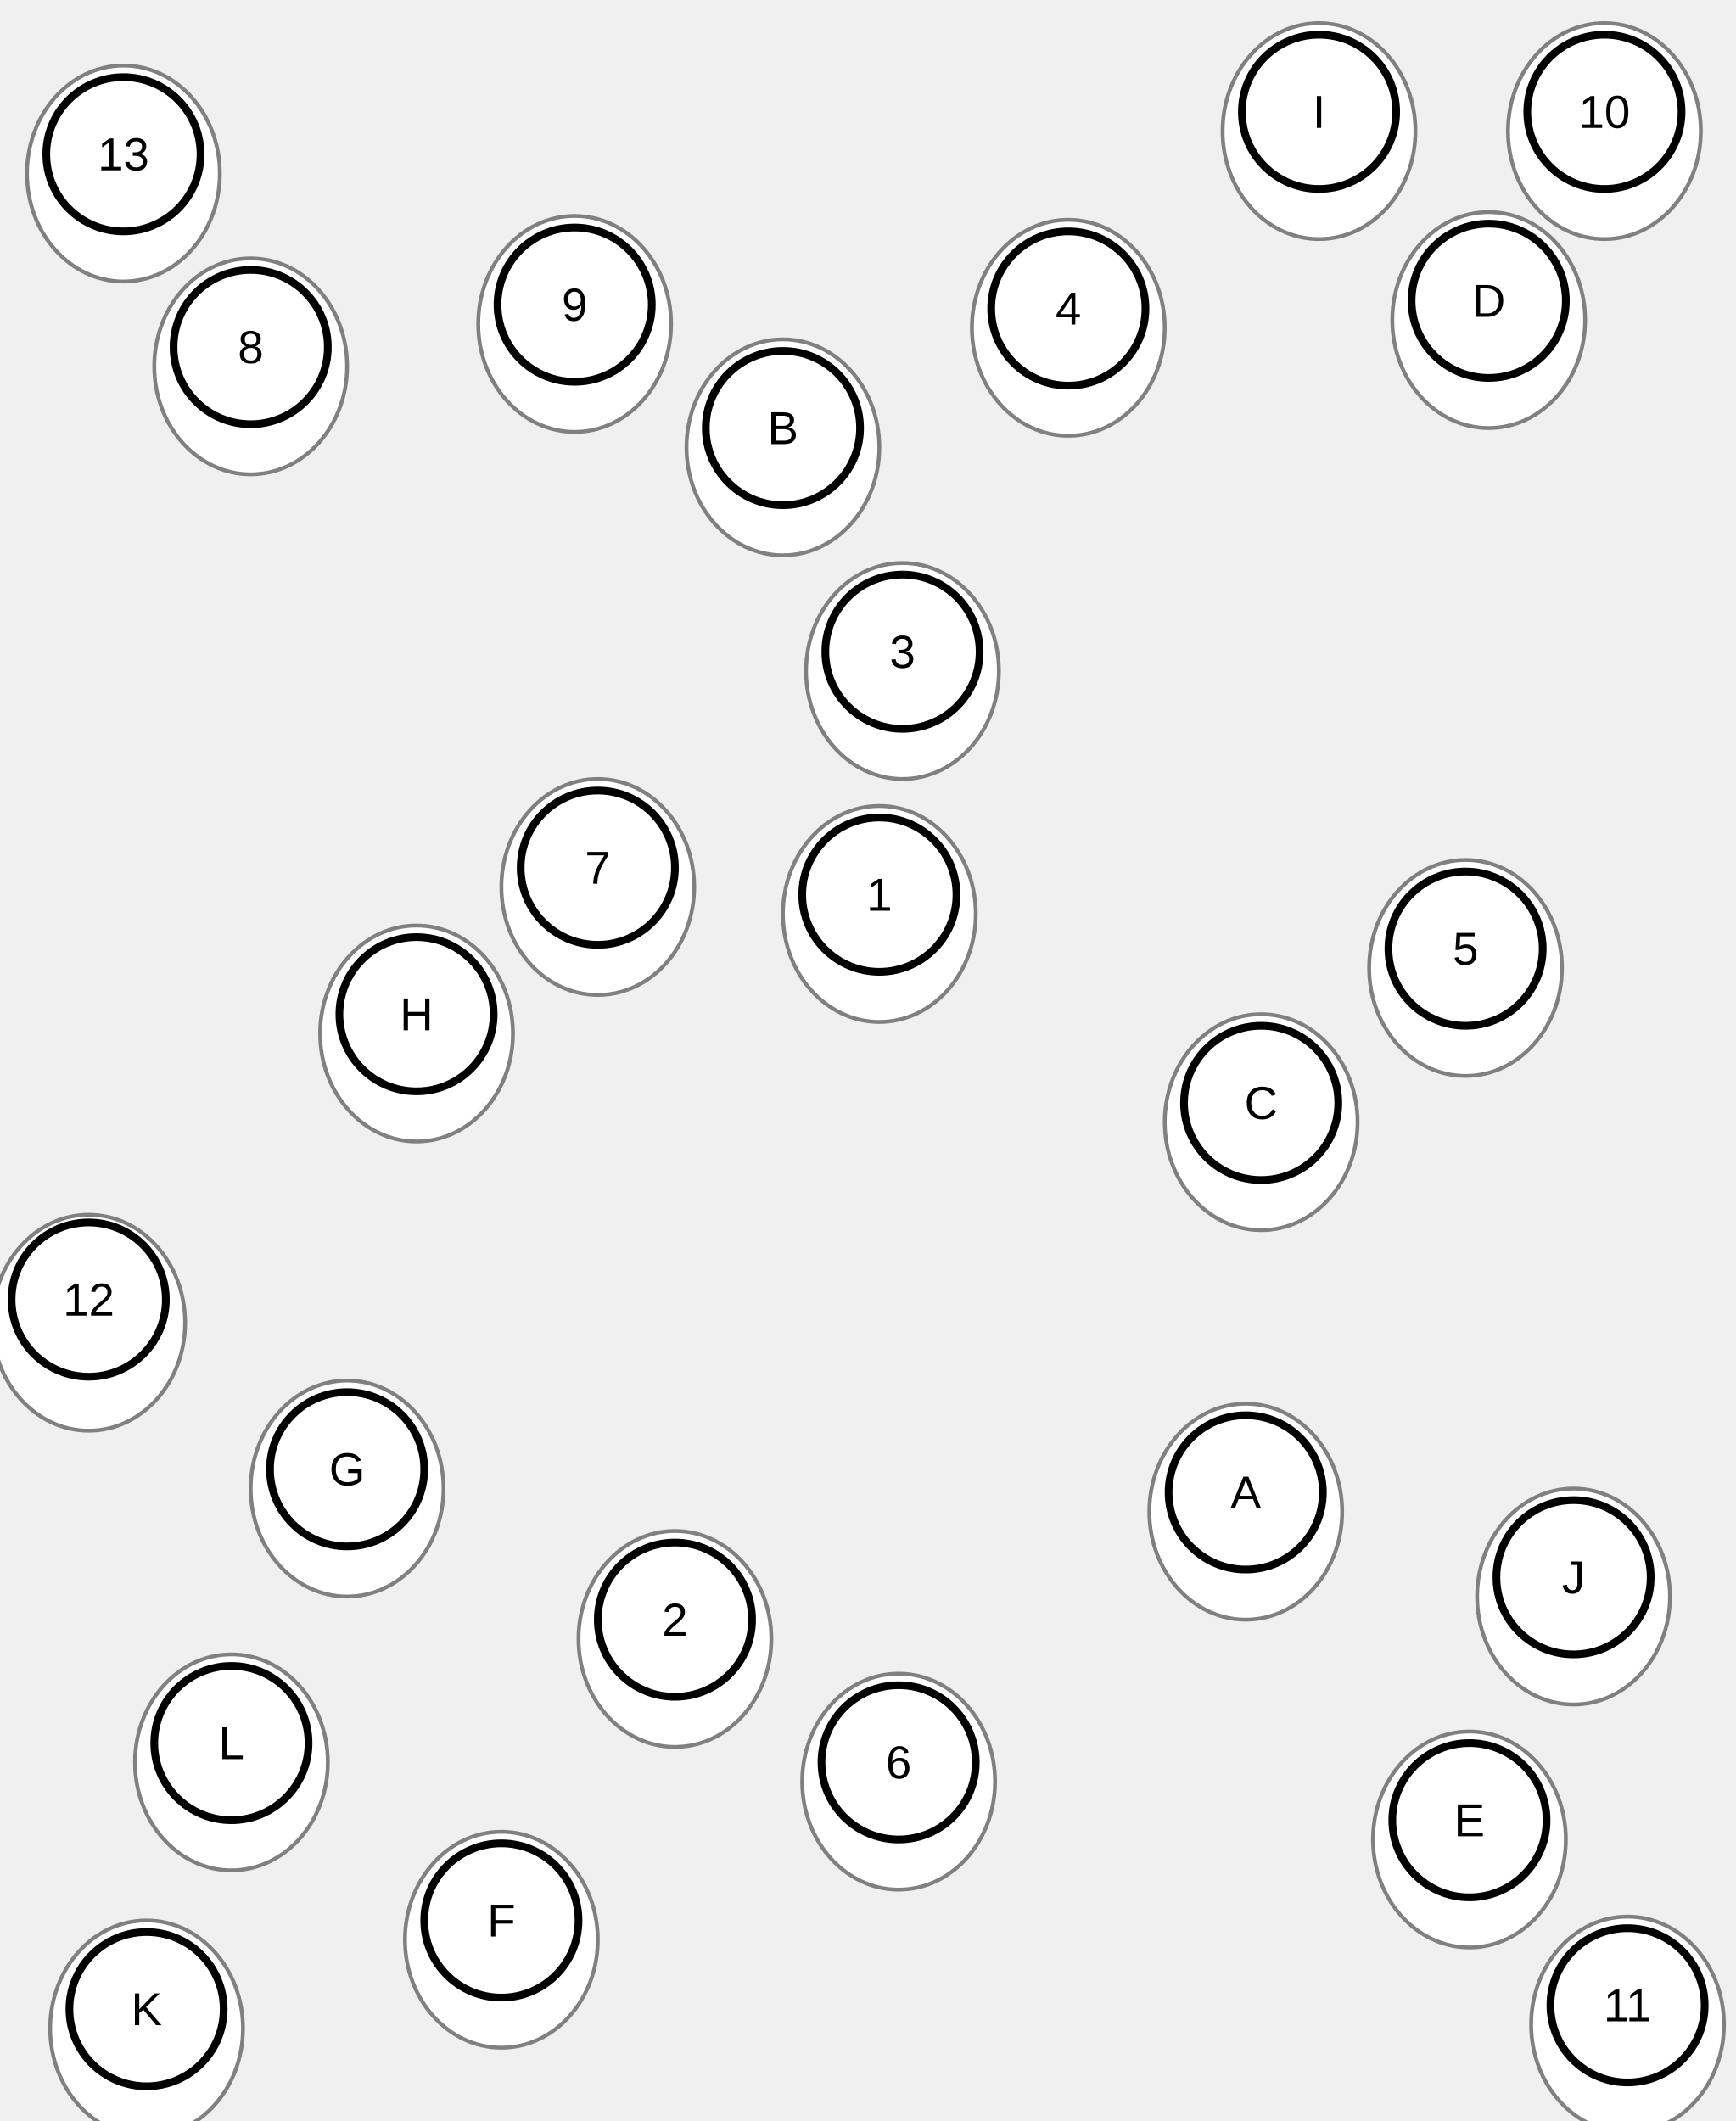
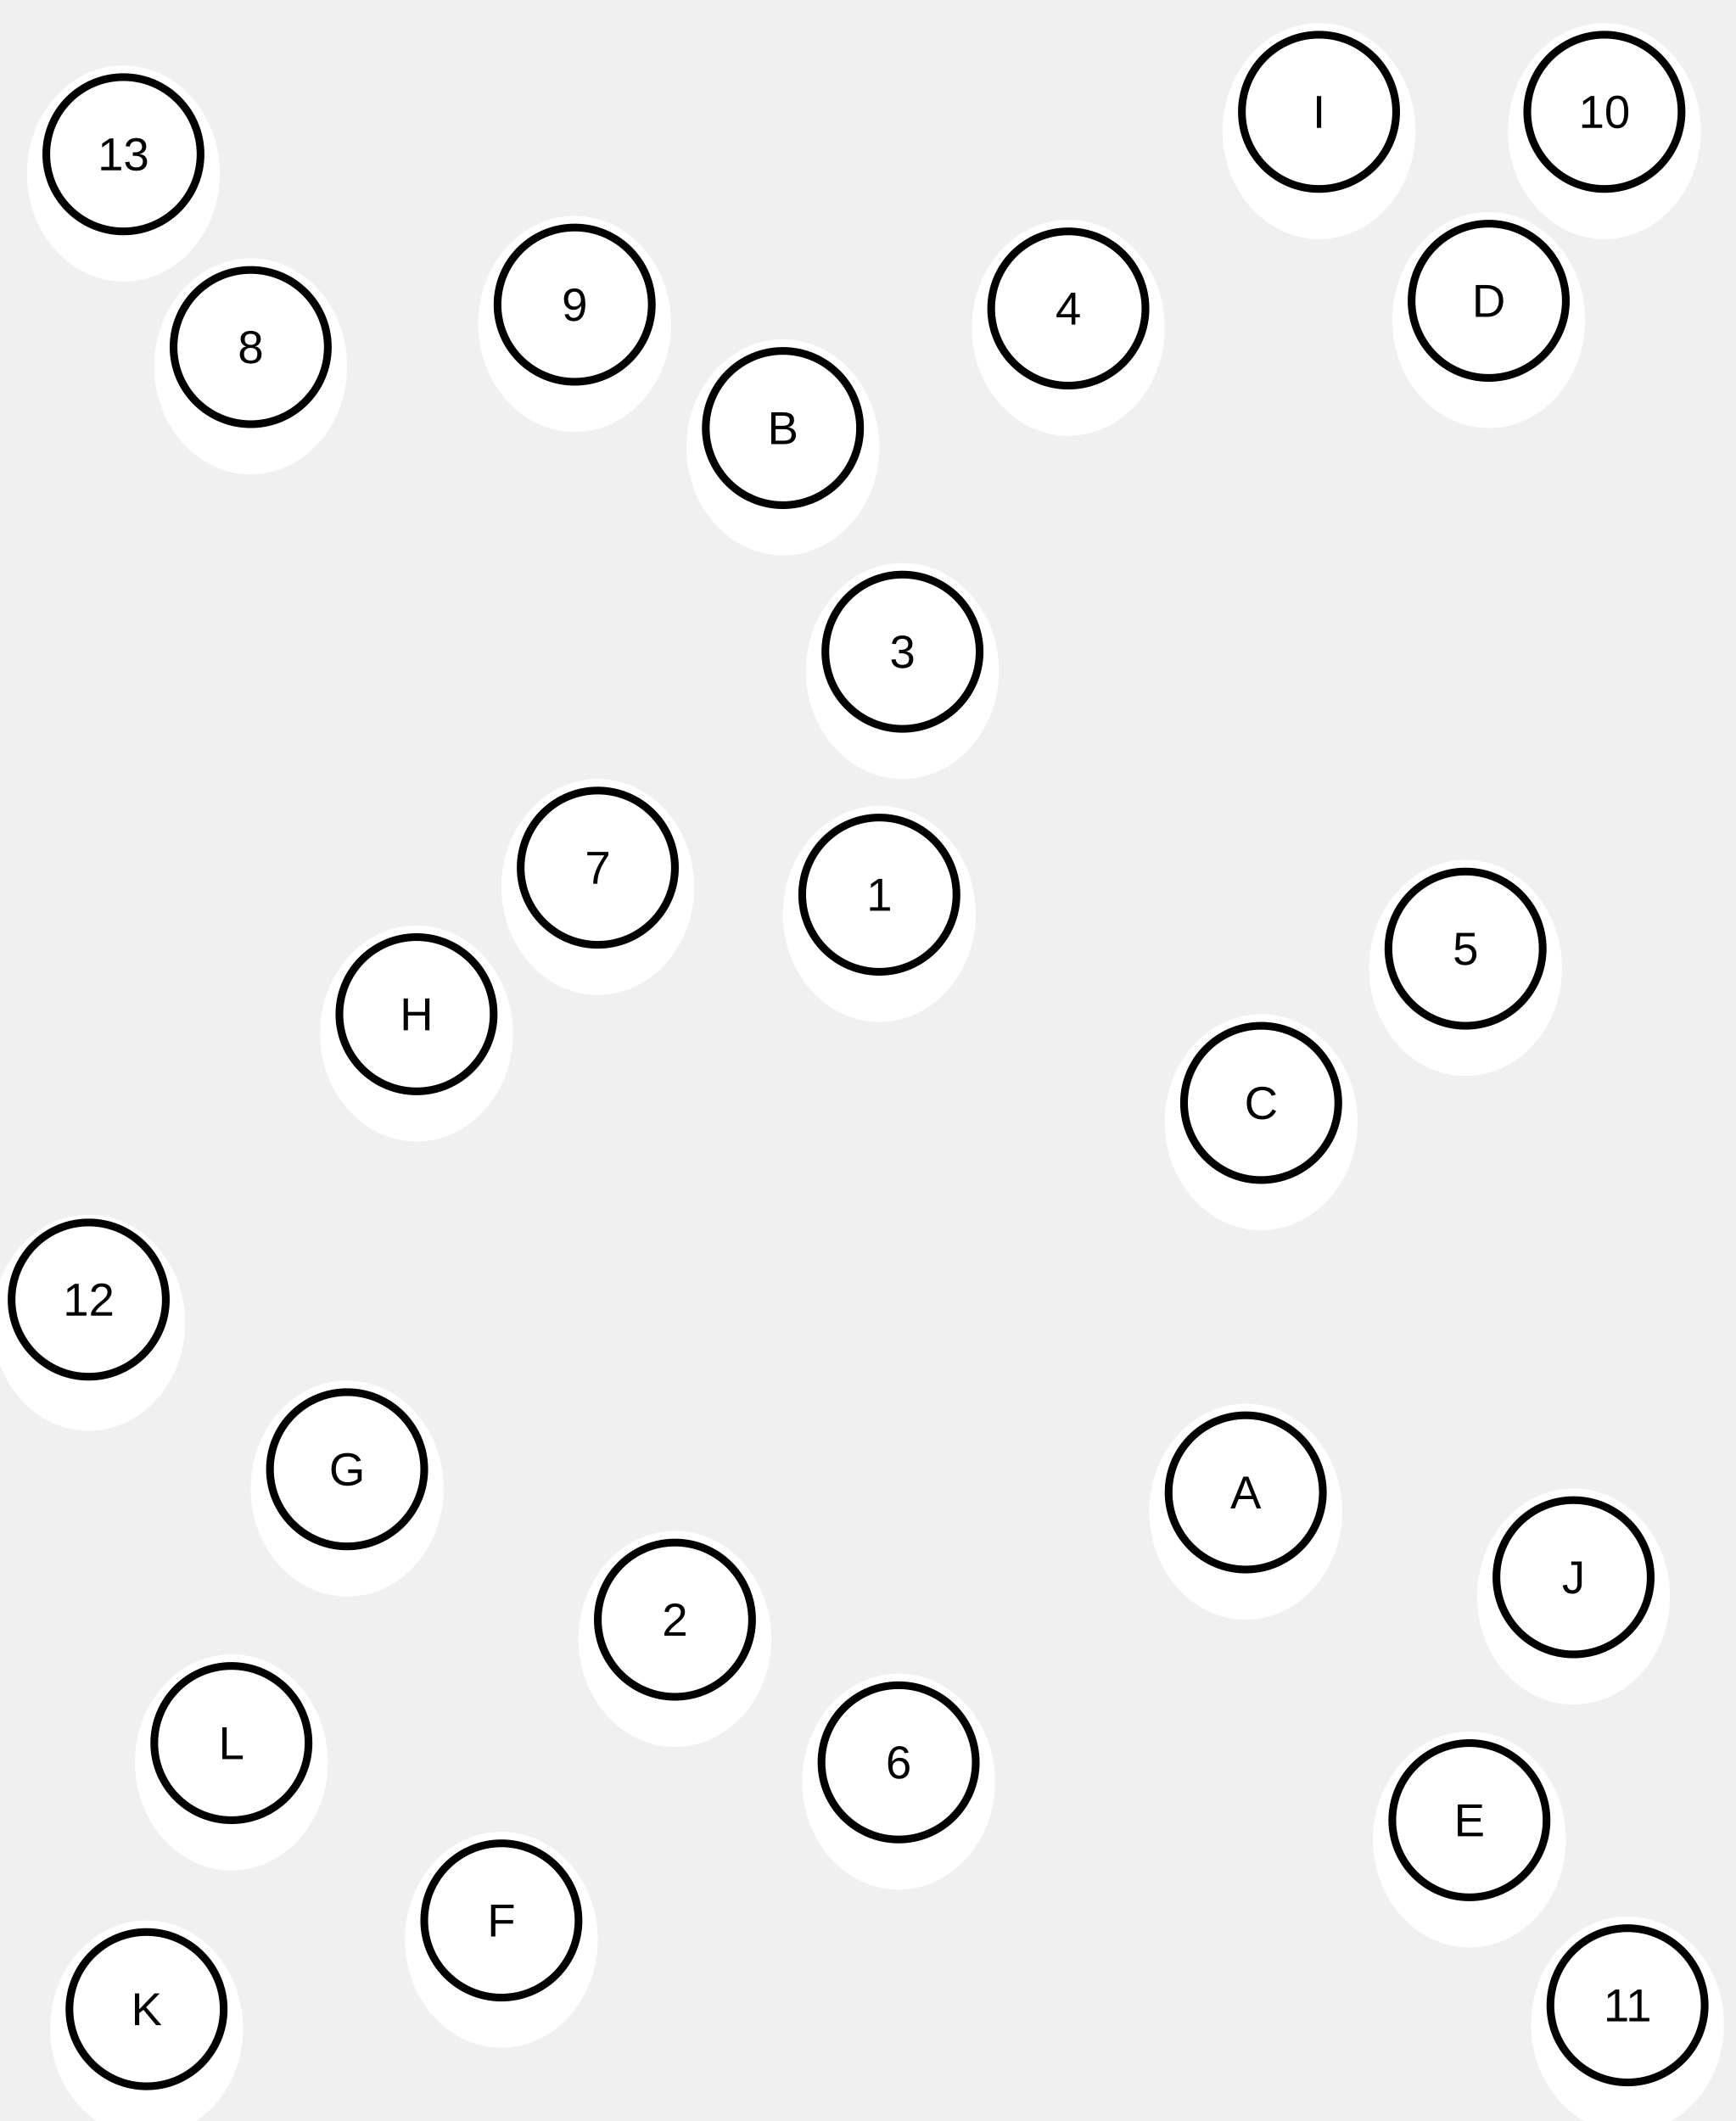
<svg xmlns="http://www.w3.org/2000/svg" version="1.1" zwidth="100%" viewBox="0 0 450 550">
  <defs id="defs4290">
    <style type="text/css" id="style3559">
* {
    -webkit-touch-callout: none;
    -webkit-user-select: none;
    -khtml-user-select: none;
    -moz-user-select: none;
    -ms-user-select: none;
    user-select: none;
    font-family: Verdana, Arial, Helvetica, sans-serif;
}
@media screen and (max-width: 600px) { /* Responsive: Portrait tablets and down */
  text {
      font-size: x-large;
  }
}    
        </style>
  </defs>
  <g id="g1">
-     <ellipse id="e1" cx="228" cy="237" rx="25" ry="28" alt="" stroke-width="none" stroke="gray" fill="white" />
+     <ellipse id="e1" cx="228" cy="237" rx="25" ry="28" alt="" stroke-width="none" stroke="none" fill="white" />
    <line id="l1" x1="228" y1="232" x2="323" y2="387" stroke-width="2" stroke="black" display="none" />
    <circle id="c1" cx="228" cy="232" r="20" stroke-width="2" stroke="black" fill="white" />
    <text text-anchor="middle" dominant-baseline="central" x="228" y="232">1</text>
  </g>
  <g id="g2">
-     <ellipse id="e2" cx="323" cy="392" rx="25" ry="28" alt="" stroke-width="none" stroke="gray" fill="white" />
+     <ellipse id="e2" cx="323" cy="392" rx="25" ry="28" alt="" stroke-width="none" stroke="none" fill="white" />
    <line id="l2" x1="323" y1="387" x2="175" y2="420" stroke-width="2" stroke="black" display="none" />
    <circle id="c2" cx="323" cy="387" r="20" stroke-width="2" stroke="black" fill="white" />
    <text text-anchor="middle" dominant-baseline="central" x="323" y="387">A</text>
  </g>
  <g id="g3">
-     <ellipse id="e3" cx="175" cy="425" rx="25" ry="28" alt="" stroke-width="none" stroke="gray" fill="white" />
+     <ellipse id="e3" cx="175" cy="425" rx="25" ry="28" alt="" stroke-width="none" stroke="none" fill="white" />
    <line id="l3" x1="175" y1="420" x2="203" y2="111" stroke-width="2" stroke="black" display="none" />
    <circle id="c3" cx="175" cy="420" r="20" stroke-width="2" stroke="black" fill="white" />
    <text text-anchor="middle" dominant-baseline="central" x="175" y="420">2</text>
  </g>
  <g id="g4">
-     <ellipse id="e4" cx="203" cy="116" rx="25" ry="28" alt="" stroke-width="none" stroke="gray" fill="white" />
+     <ellipse id="e4" cx="203" cy="116" rx="25" ry="28" alt="" stroke-width="none" stroke="none" fill="white" />
    <line id="l4" x1="203" y1="111" x2="234" y2="169" stroke-width="2" stroke="black" display="none" />
    <circle id="c4" cx="203" cy="111" r="20" stroke-width="2" stroke="black" fill="white" />
    <text text-anchor="middle" dominant-baseline="central" x="203" y="111">B</text>
  </g>
  <g id="g5">
-     <ellipse id="e5" cx="234" cy="174" rx="25" ry="28" alt="" stroke-width="none" stroke="gray" fill="white" />
+     <ellipse id="e5" cx="234" cy="174" rx="25" ry="28" alt="" stroke-width="none" stroke="none" fill="white" />
    <line id="l5" x1="234" y1="169" x2="327" y2="286" stroke-width="2" stroke="black" display="none" />
    <circle id="c5" cx="234" cy="169" r="20" stroke-width="2" stroke="black" fill="white" />
    <text text-anchor="middle" dominant-baseline="central" x="234" y="169">3</text>
  </g>
  <g id="g6">
-     <ellipse id="e6" cx="327" cy="291" rx="25" ry="28" alt="" stroke-width="none" stroke="gray" fill="white" />
+     <ellipse id="e6" cx="327" cy="291" rx="25" ry="28" alt="" stroke-width="none" stroke="none" fill="white" />
    <line id="l6" x1="327" y1="286" x2="277" y2="80" stroke-width="2" stroke="black" display="none" />
    <circle id="c6" cx="327" cy="286" r="20" stroke-width="2" stroke="black" fill="white" />
    <text text-anchor="middle" dominant-baseline="central" x="327" y="286">C</text>
  </g>
  <g id="g7">
-     <ellipse id="e7" cx="277" cy="85" rx="25" ry="28" alt="" stroke-width="none" stroke="gray" fill="white" />
+     <ellipse id="e7" cx="277" cy="85" rx="25" ry="28" alt="" stroke-width="none" stroke="none" fill="white" />
    <line id="l7" x1="277" y1="80" x2="386" y2="78" stroke-width="2" stroke="black" display="none" />
    <circle id="c7" cx="277" cy="80" r="20" stroke-width="2" stroke="black" fill="white" />
    <text text-anchor="middle" dominant-baseline="central" x="277" y="80">4</text>
  </g>
  <g id="g8">
-     <ellipse id="e8" cx="386" cy="83" rx="25" ry="28" alt="" stroke-width="none" stroke="gray" fill="white" />
+     <ellipse id="e8" cx="386" cy="83" rx="25" ry="28" alt="" stroke-width="none" stroke="none" fill="white" />
    <line id="l8" x1="386" y1="78" x2="380" y2="246" stroke-width="2" stroke="black" display="none" />
    <circle id="c8" cx="386" cy="78" r="20" stroke-width="2" stroke="black" fill="white" />
    <text text-anchor="middle" dominant-baseline="central" x="386" y="78">D</text>
  </g>
  <g id="g9">
-     <ellipse id="e9" cx="380" cy="251" rx="25" ry="28" alt="" stroke-width="none" stroke="gray" fill="white" />
+     <ellipse id="e9" cx="380" cy="251" rx="25" ry="28" alt="" stroke-width="none" stroke="none" fill="white" />
    <line id="l9" x1="380" y1="246" x2="381" y2="472" stroke-width="2" stroke="black" display="none" />
    <circle id="c9" cx="380" cy="246" r="20" stroke-width="2" stroke="black" fill="white" />
    <text text-anchor="middle" dominant-baseline="central" x="380" y="246">5</text>
  </g>
  <g id="g10">
-     <ellipse id="e10" cx="381" cy="477" rx="25" ry="28" alt="" stroke-width="none" stroke="gray" fill="white" />
+     <ellipse id="e10" cx="381" cy="477" rx="25" ry="28" alt="" stroke-width="none" stroke="none" fill="white" />
    <line id="l10" x1="381" y1="472" x2="233" y2="457" stroke-width="2" stroke="black" display="none" />
    <circle id="c10" cx="381" cy="472" r="20" stroke-width="2" stroke="black" fill="white" />
    <text text-anchor="middle" dominant-baseline="central" x="381" y="472">E</text>
  </g>
  <g id="g11">
-     <ellipse id="e11" cx="233" cy="462" rx="25" ry="28" alt="" stroke-width="none" stroke="gray" fill="white" />
+     <ellipse id="e11" cx="233" cy="462" rx="25" ry="28" alt="" stroke-width="none" stroke="none" fill="white" />
    <line id="l11" x1="233" y1="457" x2="130" y2="498" stroke-width="2" stroke="black" display="none" />
    <circle id="c11" cx="233" cy="457" r="20" stroke-width="2" stroke="black" fill="white" />
    <text text-anchor="middle" dominant-baseline="central" x="233" y="457">6</text>
  </g>
  <g id="g12">
-     <ellipse id="e12" cx="130" cy="503" rx="25" ry="28" alt="" stroke-width="none" stroke="gray" fill="white" />
+     <ellipse id="e12" cx="130" cy="503" rx="25" ry="28" alt="" stroke-width="none" stroke="none" fill="white" />
    <line id="l12" x1="130" y1="498" x2="155" y2="225" stroke-width="2" stroke="black" display="none" />
    <circle id="c12" cx="130" cy="498" r="20" stroke-width="2" stroke="black" fill="white" />
    <text text-anchor="middle" dominant-baseline="central" x="130" y="498">F</text>
  </g>
  <g id="g13">
-     <ellipse id="e13" cx="155" cy="230" rx="25" ry="28" alt="" stroke-width="none" stroke="gray" fill="white" />
+     <ellipse id="e13" cx="155" cy="230" rx="25" ry="28" alt="" stroke-width="none" stroke="none" fill="white" />
    <line id="l13" x1="155" y1="225" x2="90" y2="381" stroke-width="2" stroke="black" display="none" />
    <circle id="c13" cx="155" cy="225" r="20" stroke-width="2" stroke="black" fill="white" />
    <text text-anchor="middle" dominant-baseline="central" x="155" y="225">7</text>
  </g>
  <g id="g14">
-     <ellipse id="e14" cx="90" cy="386" rx="25" ry="28" alt="" stroke-width="none" stroke="gray" fill="white" />
+     <ellipse id="e14" cx="90" cy="386" rx="25" ry="28" alt="" stroke-width="none" stroke="none" fill="white" />
    <line id="l14" x1="90" y1="381" x2="65" y2="90" stroke-width="2" stroke="black" display="none" />
    <circle id="c14" cx="90" cy="381" r="20" stroke-width="2" stroke="black" fill="white" />
    <text text-anchor="middle" dominant-baseline="central" x="90" y="381">G</text>
  </g>
  <g id="g15">
-     <ellipse id="e15" cx="65" cy="95" rx="25" ry="28" alt="" stroke-width="none" stroke="gray" fill="white" />
+     <ellipse id="e15" cx="65" cy="95" rx="25" ry="28" alt="" stroke-width="none" stroke="none" fill="white" />
    <line id="l15" x1="65" y1="90" x2="108" y2="268" stroke-width="2" stroke="black" display="none" />
    <circle id="c15" cx="65" cy="90" r="20" stroke-width="2" stroke="black" fill="white" />
    <text text-anchor="middle" dominant-baseline="central" x="65" y="90">8</text>
  </g>
  <g id="g16">
-     <ellipse id="e16" cx="108" cy="268" rx="25" ry="28" alt="" stroke-width="none" stroke="gray" fill="white" />
+     <ellipse id="e16" cx="108" cy="268" rx="25" ry="28" alt="" stroke-width="none" stroke="none" fill="white" />
    <line id="l16" x1="108" y1="263" x2="149" y2="79" stroke-width="2" stroke="black" display="none" />
    <circle id="c16" cx="108" cy="263" r="20" stroke-width="2" stroke="black" fill="white" />
    <text text-anchor="middle" dominant-baseline="central" x="108" y="263">H</text>
  </g>
  <g id="g17">
-     <ellipse id="e17" cx="149" cy="84" rx="25" ry="28" alt="" stroke-width="none" stroke="gray" fill="white" />
+     <ellipse id="e17" cx="149" cy="84" rx="25" ry="28" alt="" stroke-width="none" stroke="none" fill="white" />
    <line id="l17" x1="149" y1="79" x2="342" y2="29" stroke-width="2" stroke="black" display="none" />
    <circle id="c17" cx="149" cy="79" r="20" stroke-width="2" stroke="black" fill="white" />
    <text text-anchor="middle" dominant-baseline="central" x="149" y="79">9</text>
  </g>
  <g id="g18">
-     <ellipse id="e18" cx="342" cy="34" rx="25" ry="28" alt="" stroke-width="none" stroke="gray" fill="white" />
+     <ellipse id="e18" cx="342" cy="34" rx="25" ry="28" alt="" stroke-width="none" stroke="none" fill="white" />
    <line id="l18" x1="342" y1="29" x2="416" y2="29" stroke-width="2" stroke="black" display="none" />
    <circle id="c18" cx="342" cy="29" r="20" stroke-width="2" stroke="black" fill="white" />
    <text text-anchor="middle" dominant-baseline="central" x="342" y="29">I</text>
  </g>
  <g id="g19">
-     <ellipse id="e19" cx="416" cy="34" rx="25" ry="28" alt="" stroke-width="none" stroke="gray" fill="white" />
+     <ellipse id="e19" cx="416" cy="34" rx="25" ry="28" alt="" stroke-width="none" stroke="none" fill="white" />
    <line id="l19" x1="416" y1="29" x2="408" y2="409" stroke-width="2" stroke="black" display="none" />
    <circle id="c19" cx="416" cy="29" r="20" stroke-width="2" stroke="black" fill="white" />
    <text text-anchor="middle" dominant-baseline="central" x="416" y="29">10</text>
  </g>
  <g id="g20">
-     <ellipse id="e20" cx="408" cy="414" rx="25" ry="28" alt="" stroke-width="none" stroke="gray" fill="white" />
+     <ellipse id="e20" cx="408" cy="414" rx="25" ry="28" alt="" stroke-width="none" stroke="none" fill="white" />
    <line id="l20" x1="408" y1="409" x2="422" y2="520" stroke-width="2" stroke="black" display="none" />
    <circle id="c20" cx="408" cy="409" r="20" stroke-width="2" stroke="black" fill="white" />
    <text text-anchor="middle" dominant-baseline="central" x="408" y="409">J</text>
  </g>
  <g id="g21">
-     <ellipse id="e21" cx="422" cy="525" rx="25" ry="28" alt="" stroke-width="none" stroke="gray" fill="white" />
+     <ellipse id="e21" cx="422" cy="525" rx="25" ry="28" alt="" stroke-width="none" stroke="none" fill="white" />
    <line id="l21" x1="422" y1="520" x2="38" y2="521" stroke-width="2" stroke="black" display="none" />
    <circle id="c21" cx="422" cy="520" r="20" stroke-width="2" stroke="black" fill="white" />
    <text text-anchor="middle" dominant-baseline="central" x="422" y="520">11</text>
  </g>
  <g id="g22">
-     <ellipse id="e22" cx="38" cy="526" rx="25" ry="28" alt="" stroke-width="none" stroke="gray" fill="white" />
+     <ellipse id="e22" cx="38" cy="526" rx="25" ry="28" alt="" stroke-width="none" stroke="none" fill="white" />
    <line id="l22" x1="38" y1="521" x2="23" y2="337" stroke-width="2" stroke="black" display="none" />
    <circle id="c22" cx="38" cy="521" r="20" stroke-width="2" stroke="black" fill="white" />
    <text text-anchor="middle" dominant-baseline="central" x="38" y="521">K</text>
  </g>
  <g id="g23">
-     <ellipse id="e23" cx="23" cy="343" rx="25" ry="28" alt="" stroke-width="none" stroke="gray" fill="white" />
+     <ellipse id="e23" cx="23" cy="343" rx="25" ry="28" alt="" stroke-width="none" stroke="none" fill="white" />
    <line id="l23" x1="23" y1="337" x2="56" y2="452" stroke-width="2" stroke="black" display="none" />
    <circle id="c23" cx="23" cy="337" r="20" stroke-width="2" stroke="black" fill="white" />
    <text text-anchor="middle" dominant-baseline="central" x="23" y="337">12</text>
  </g>
  <g id="g24">
-     <ellipse id="e24" cx="60" cy="457" rx="25" ry="28" alt="" stroke-width="none" stroke="gray" fill="white" />
+     <ellipse id="e24" cx="60" cy="457" rx="25" ry="28" alt="" stroke-width="none" stroke="none" fill="white" />
    <line id="l24" x1="60" y1="452" x2="32" y2="40" stroke-width="2" stroke="black" display="none" />
    <circle id="c24" cx="60" cy="452" r="20" stroke-width="2" stroke="black" fill="white" />
    <text text-anchor="middle" dominant-baseline="central" x="60" y="452">L</text>
  </g>
  <g id="g25">
-     <ellipse id="e25" cx="32" cy="45" rx="25" ry="28" alt="" stroke-width="none" stroke="gray" fill="white" />
+     <ellipse id="e25" cx="32" cy="45" rx="25" ry="28" alt="" stroke-width="none" stroke="none" fill="white" />
    <circle id="c25" cx="32" cy="40" r="20" stroke-width="2" stroke="black" fill="white" />
    <text text-anchor="middle" dominant-baseline="central" x="32" y="40">13</text>
  </g>
</svg>
